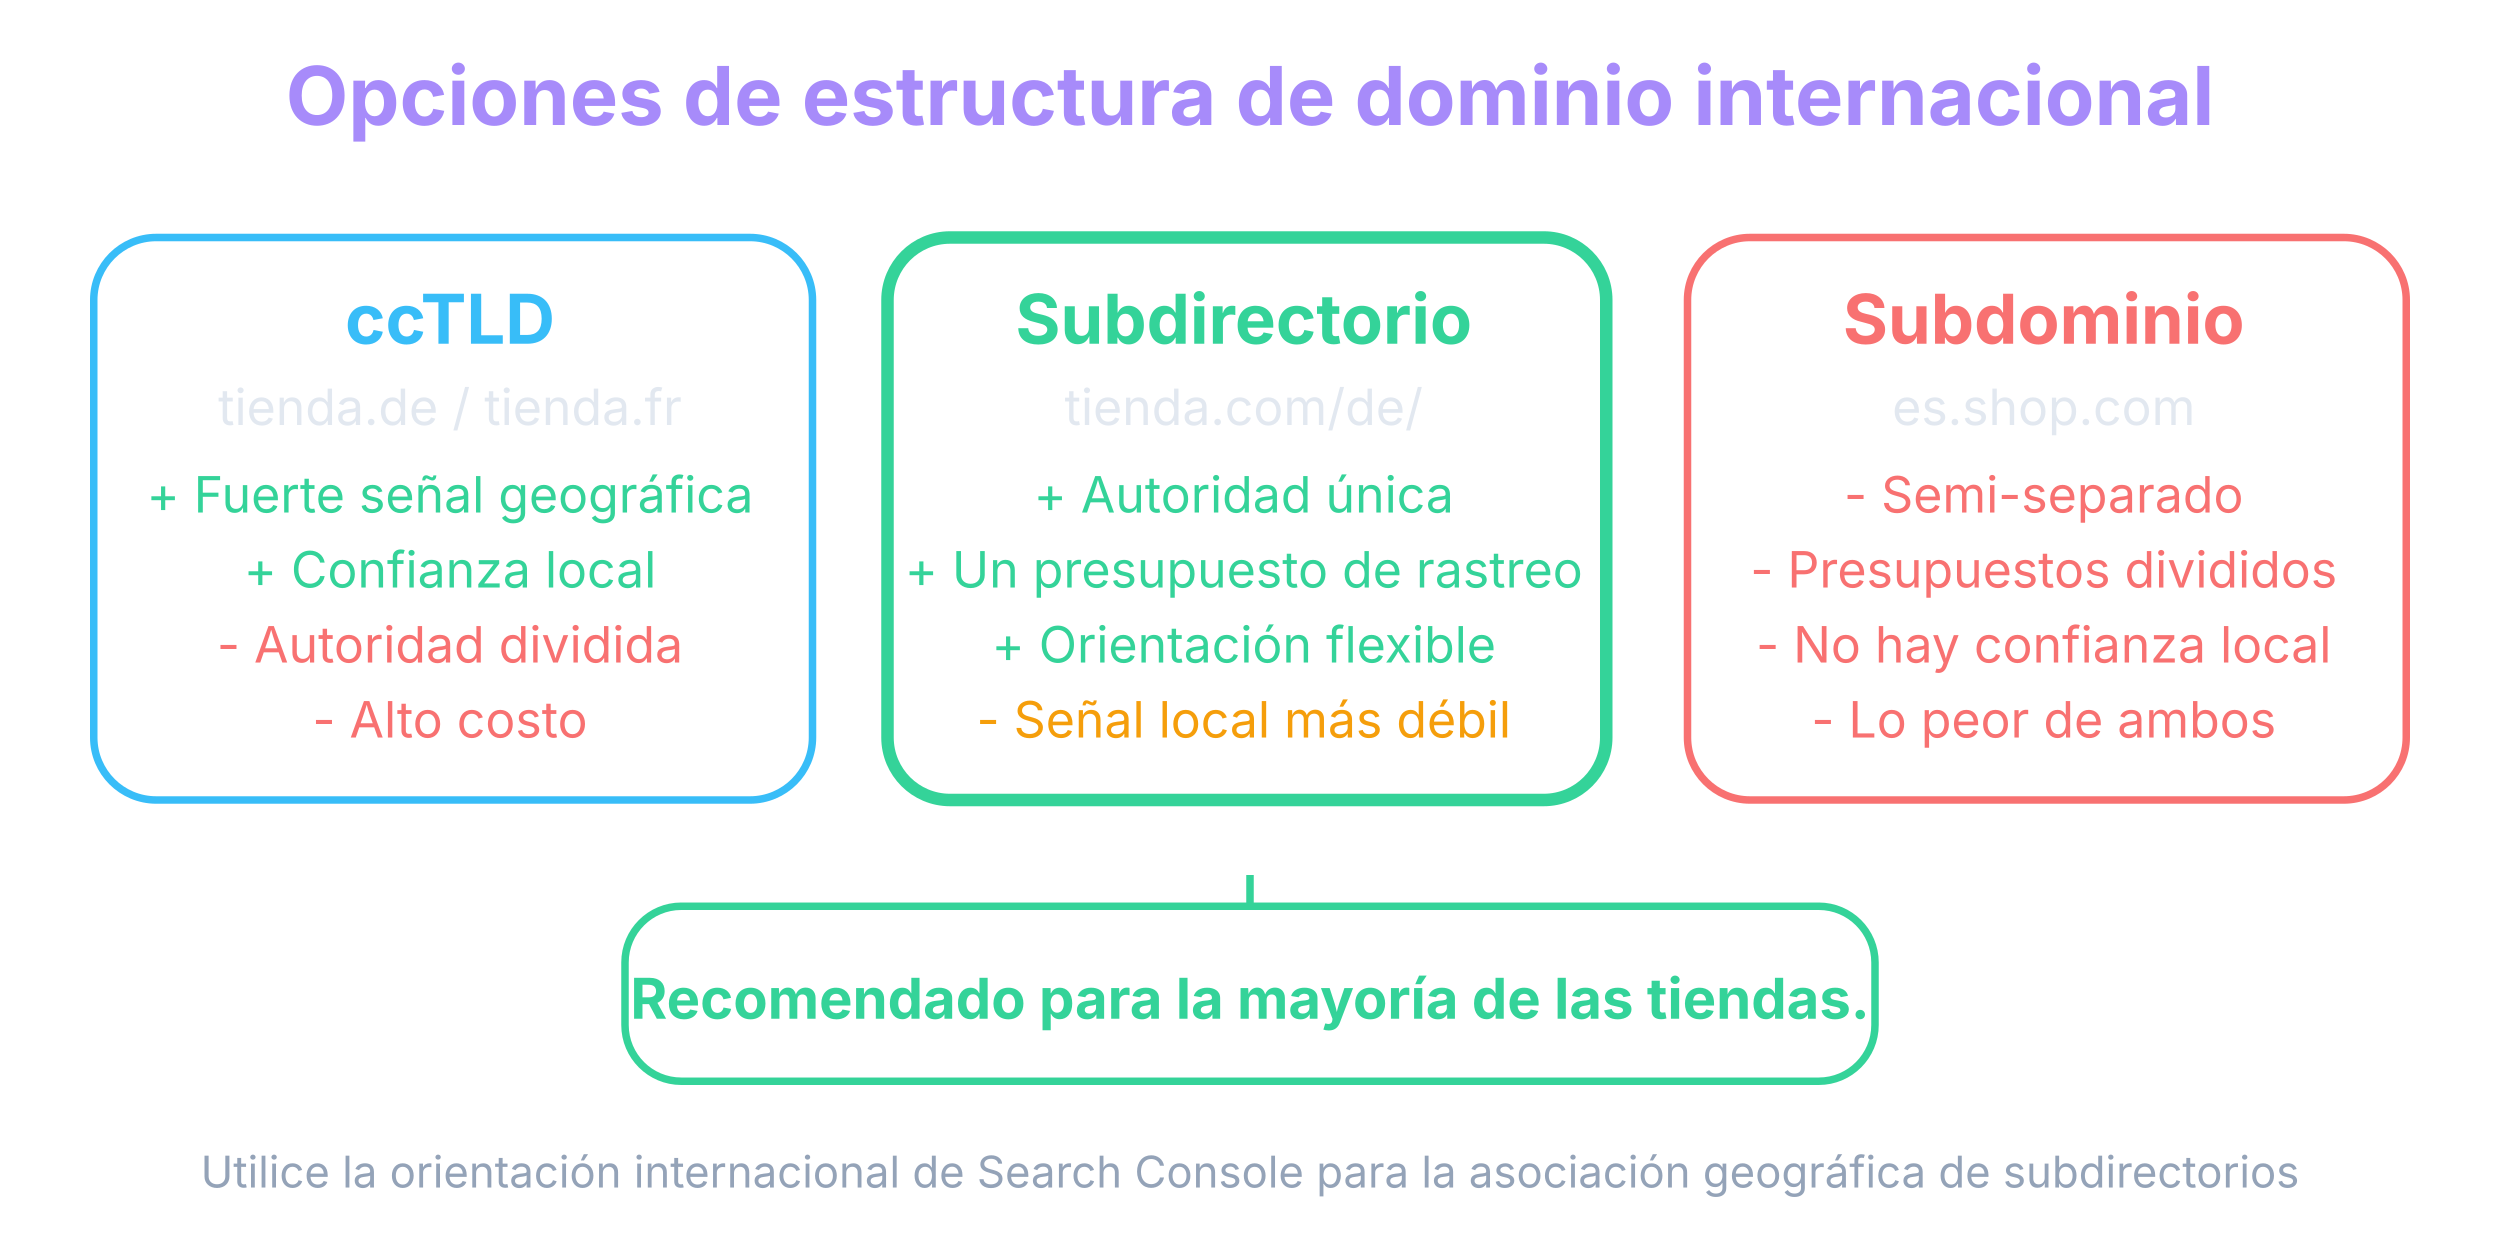
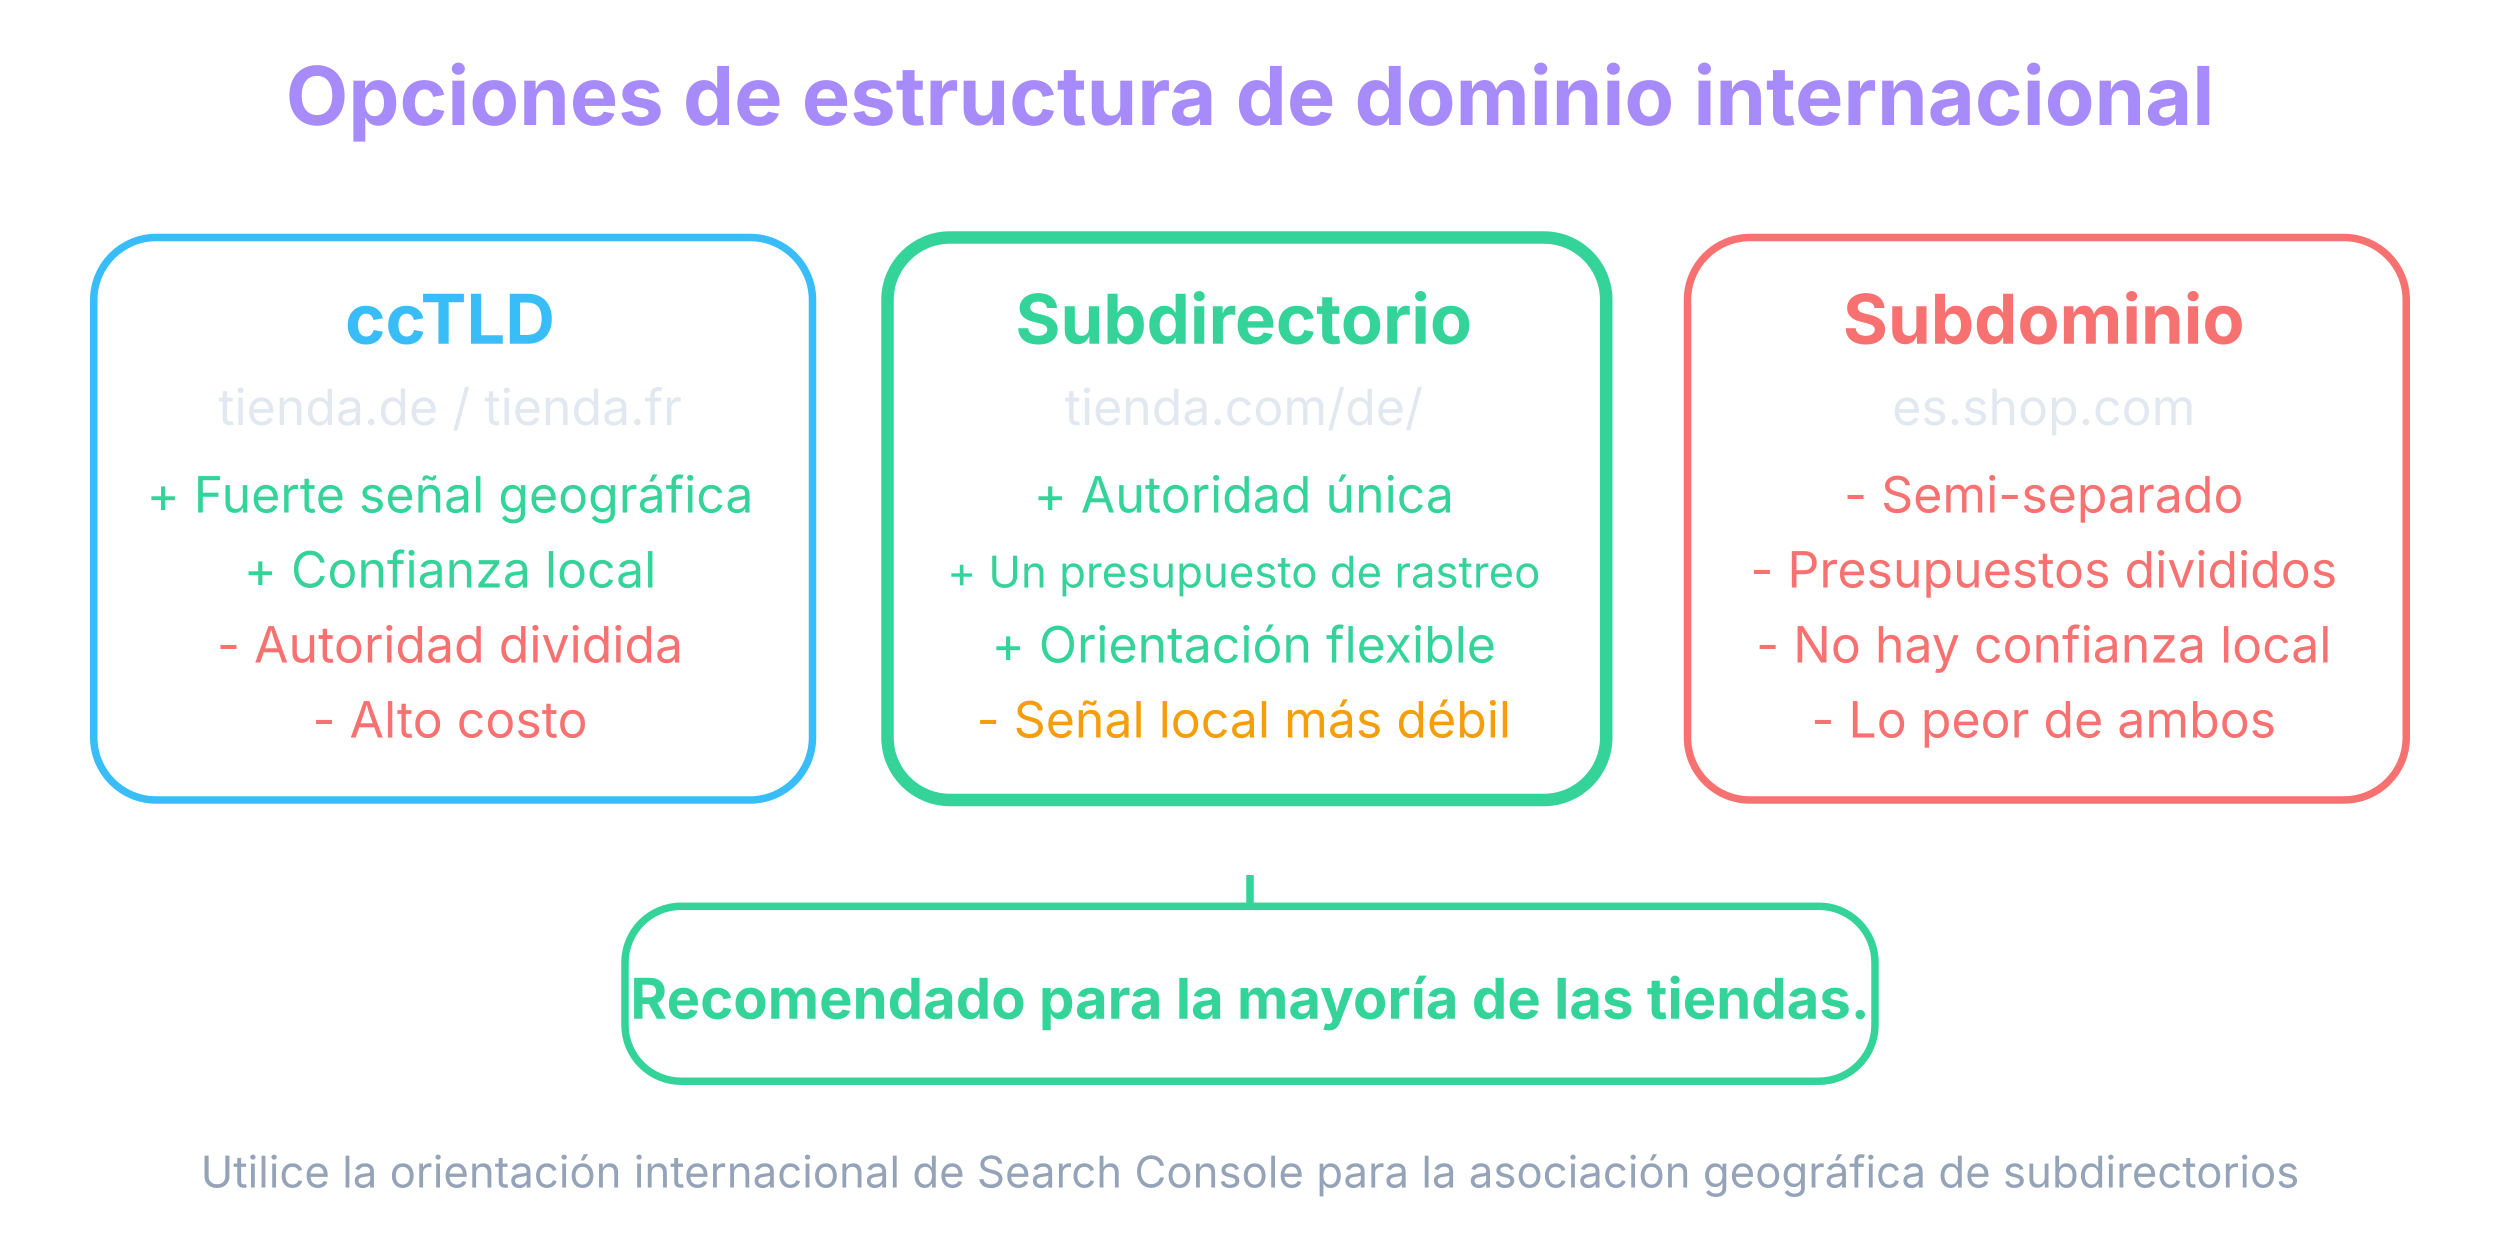
<svg xmlns="http://www.w3.org/2000/svg" viewBox="0 0 400 200" fill="none">
  <text x="200" y="20" text-anchor="middle" font-family="Inter, -apple-system, BlinkMacSystemFont, 'Segoe UI', Roboto, sans-serif" font-size="13" font-weight="bold" fill="#a78bfa">Opciones de estructura de dominio internacional</text>
  <rect x="15" y="38" width="115" height="90" rx="10" stroke="#38bdf8" stroke-width="1.2" />
  <text x="72" y="55" text-anchor="middle" font-family="Inter, -apple-system, BlinkMacSystemFont, 'Segoe UI', Roboto, sans-serif" font-size="11" font-weight="bold" fill="#38bdf8">ccTLD</text>
  <text x="72" y="68" text-anchor="middle" font-family="Inter, -apple-system, BlinkMacSystemFont, 'Segoe UI', Roboto, sans-serif" font-size="8" fill="#e2e8f0">tienda.de / tienda.fr</text>
  <text x="72" y="82" text-anchor="middle" font-family="Inter, -apple-system, BlinkMacSystemFont, 'Segoe UI', Roboto, sans-serif" font-size="8" fill="#34d399">+ Fuerte señal geográfica</text>
  <text x="72" y="94" text-anchor="middle" font-family="Inter, -apple-system, BlinkMacSystemFont, 'Segoe UI', Roboto, sans-serif" font-size="8" fill="#34d399">+ Confianza local</text>
  <text x="72" y="106" text-anchor="middle" font-family="Inter, -apple-system, BlinkMacSystemFont, 'Segoe UI', Roboto, sans-serif" font-size="8" fill="#f87171">- Autoridad dividida</text>
  <text x="72" y="118" text-anchor="middle" font-family="Inter, -apple-system, BlinkMacSystemFont, 'Segoe UI', Roboto, sans-serif" font-size="8" fill="#f87171">- Alto costo</text>
  <rect x="142" y="38" width="115" height="90" rx="10" stroke="#34d399" stroke-width="2" />
  <text x="199" y="55" text-anchor="middle" font-family="Inter, -apple-system, BlinkMacSystemFont, 'Segoe UI', Roboto, sans-serif" font-size="11" font-weight="bold" fill="#34d399">Subdirectorio</text>
  <text x="199" y="68" text-anchor="middle" font-family="Inter, -apple-system, BlinkMacSystemFont, 'Segoe UI', Roboto, sans-serif" font-size="8" fill="#e2e8f0">tienda.com/de/</text>
  <text x="199" y="82" text-anchor="middle" font-family="Inter, -apple-system, BlinkMacSystemFont, 'Segoe UI', Roboto, sans-serif" font-size="8" fill="#34d399">+ Autoridad única</text>
-   <text x="199" y="94" text-anchor="middle" font-family="Inter, -apple-system, BlinkMacSystemFont, 'Segoe UI', Roboto, sans-serif" font-size="8" fill="#34d399">+ Un presupuesto de rastreo</text>
+   <text x="199" y="94" text-anchor="middle" font-family="Inter, -apple-system, BlinkMacSystemFont, 'Segoe UI', Roboto, sans-serif" font-size="7" fill="#34d399">+ Un presupuesto de rastreo</text>
  <text x="199" y="106" text-anchor="middle" font-family="Inter, -apple-system, BlinkMacSystemFont, 'Segoe UI', Roboto, sans-serif" font-size="8" fill="#34d399">+ Orientación flexible</text>
  <text x="199" y="118" text-anchor="middle" font-family="Inter, -apple-system, BlinkMacSystemFont, 'Segoe UI', Roboto, sans-serif" font-size="8" fill="#f59e0b">- Señal local más débil</text>
  <rect x="270" y="38" width="115" height="90" rx="10" stroke="#f87171" stroke-width="1.2" />
  <text x="327" y="55" text-anchor="middle" font-family="Inter, -apple-system, BlinkMacSystemFont, 'Segoe UI', Roboto, sans-serif" font-size="11" font-weight="bold" fill="#f87171">Subdominio</text>
  <text x="327" y="68" text-anchor="middle" font-family="Inter, -apple-system, BlinkMacSystemFont, 'Segoe UI', Roboto, sans-serif" font-size="8" fill="#e2e8f0">es.shop.com</text>
  <text x="327" y="82" text-anchor="middle" font-family="Inter, -apple-system, BlinkMacSystemFont, 'Segoe UI', Roboto, sans-serif" font-size="8" fill="#f87171">- Semi-separado</text>
  <text x="327" y="94" text-anchor="middle" font-family="Inter, -apple-system, BlinkMacSystemFont, 'Segoe UI', Roboto, sans-serif" font-size="8" fill="#f87171">- Presupuestos divididos</text>
  <text x="327" y="106" text-anchor="middle" font-family="Inter, -apple-system, BlinkMacSystemFont, 'Segoe UI', Roboto, sans-serif" font-size="8" fill="#f87171">- No hay confianza local</text>
  <text x="327" y="118" text-anchor="middle" font-family="Inter, -apple-system, BlinkMacSystemFont, 'Segoe UI', Roboto, sans-serif" font-size="8" fill="#f87171">- Lo peor de ambos</text>
  <rect x="100" y="145" width="200" height="28" rx="9" stroke="#34d399" stroke-width="1.2" />
  <text x="200" y="163" text-anchor="middle" font-family="Inter, -apple-system, BlinkMacSystemFont, 'Segoe UI', Roboto, sans-serif" font-size="9" font-weight="bold" fill="#34d399">Recomendado para la mayoría de las tiendas.</text>
  <path d="M200 140 L200 145" stroke="#34d399" stroke-width="1.2" />
  <text x="200" y="190" text-anchor="middle" font-family="Inter, -apple-system, BlinkMacSystemFont, 'Segoe UI', Roboto, sans-serif" font-size="7" fill="#94a3b8">Utilice la orientación internacional de Search Console para la asociación geográfica de subdirectorios</text>
</svg>
